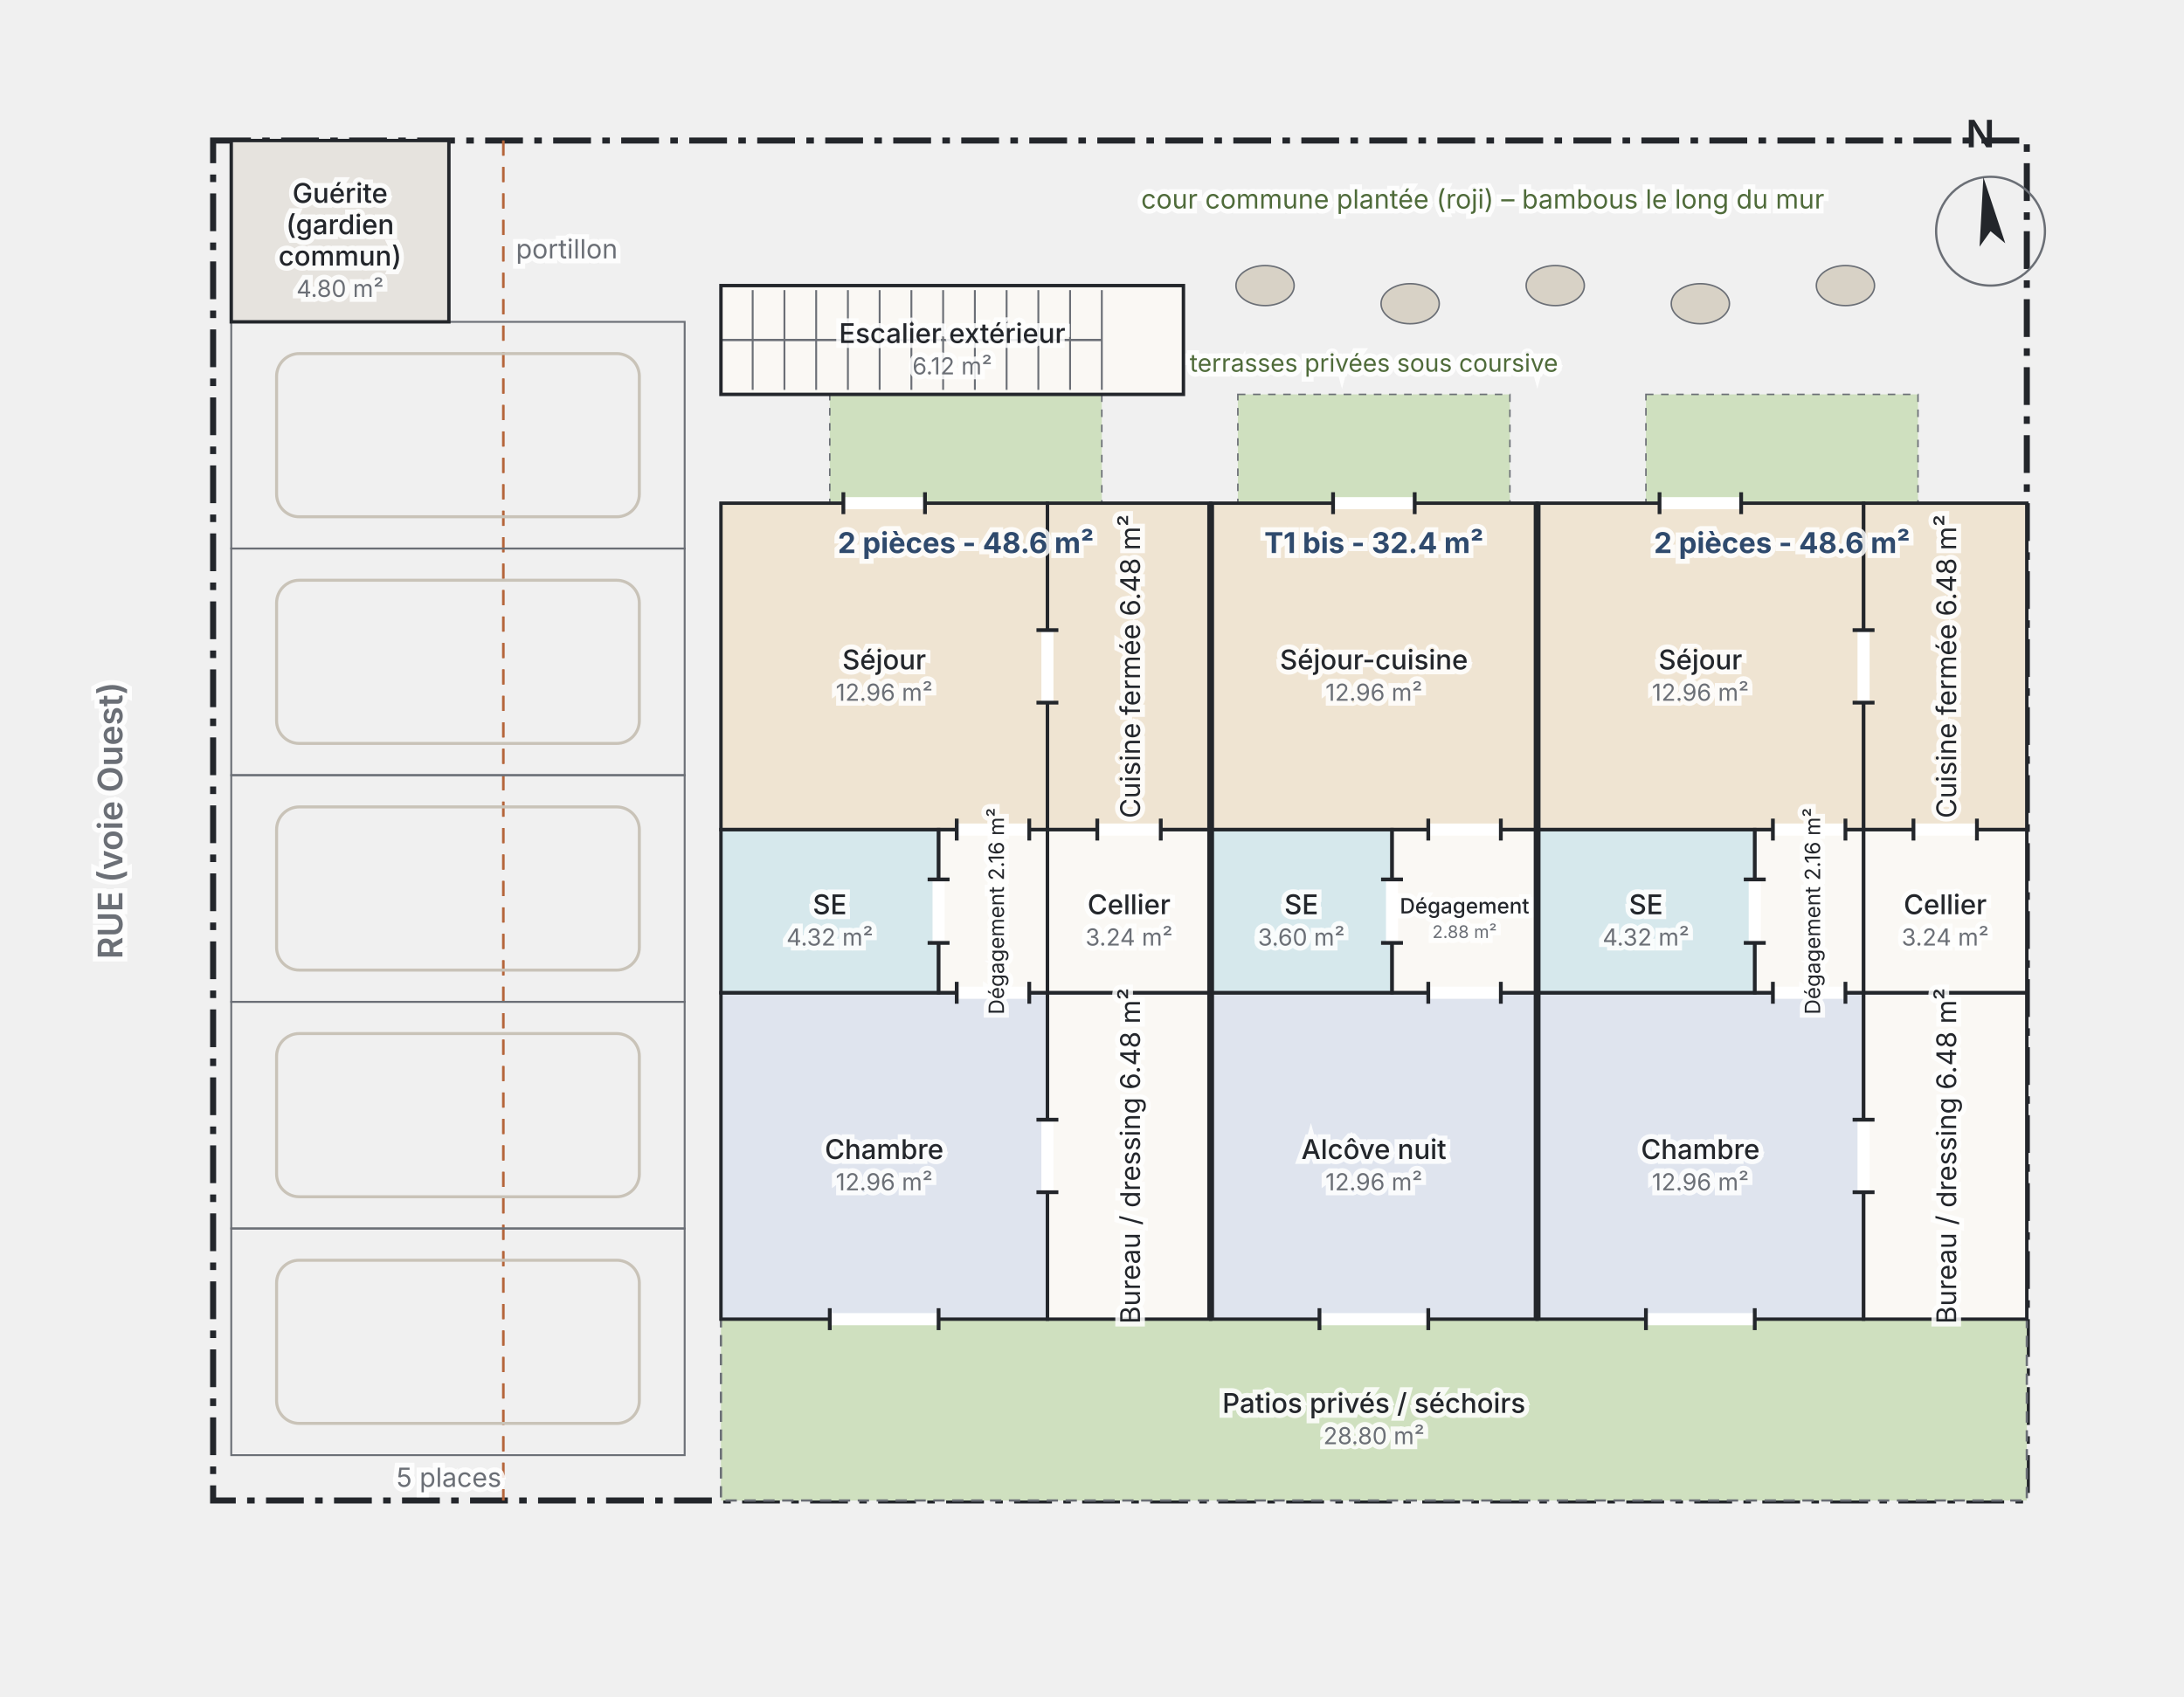
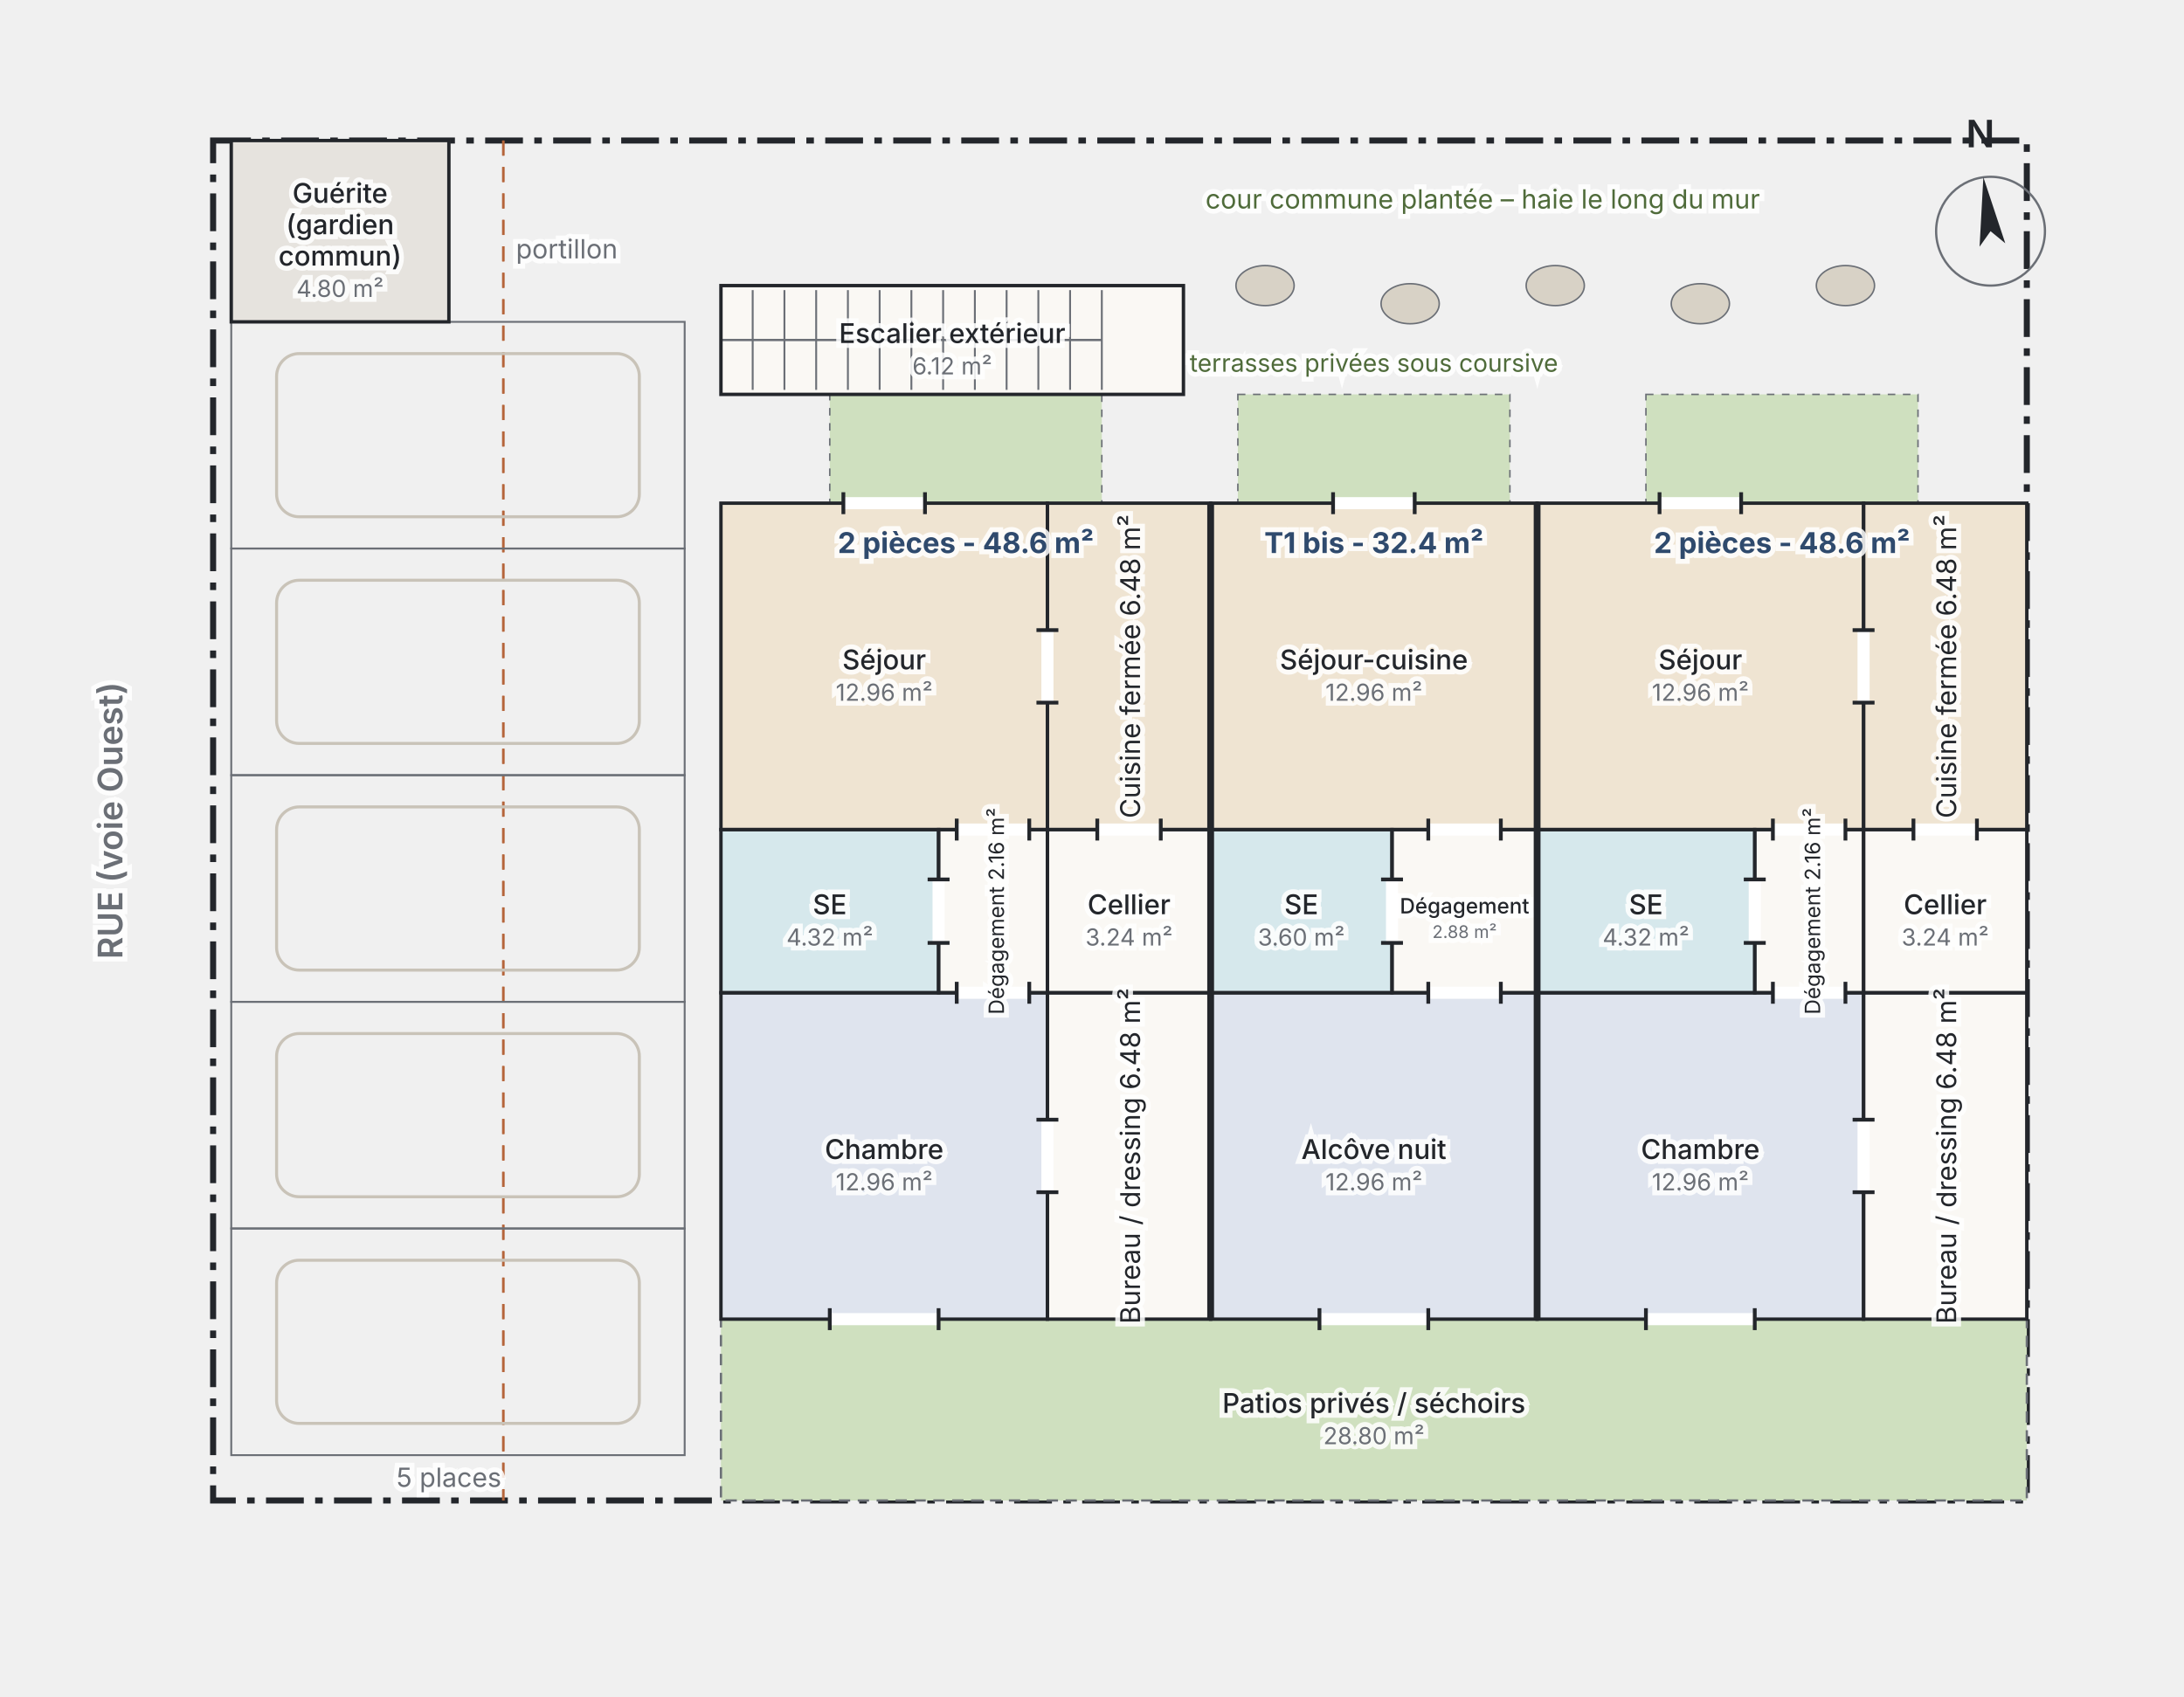
<svg xmlns="http://www.w3.org/2000/svg" viewBox="0 0 578 449" font-family="Inter, Liberation Sans, sans-serif" class="plan">
  <rect x="56.4" y="37.2" width="480.0" height="360.0" fill="none" stroke="#23262b" stroke-width="1.6" stroke-dasharray="10 3 2 3" />
  <text x="32.4" y="217.2" font-size="9" fill="#6b6f76" text-anchor="middle" font-weight="600" transform="rotate(-90 32.4 217.2)" paint-order="stroke" stroke="#ffffff" stroke-opacity="0.85" stroke-width="2.6">RUE (voie Ouest)</text>
  <line x1="133.2" y1="37.2" x2="133.2" y2="397.2" stroke="#b5653a" stroke-width="0.6" stroke-dasharray="4 3" />
  <line x1="133.2" y1="37.2" x2="133.2" y2="397.2" stroke="#b5653a" stroke-width="0.6" stroke-dasharray="4 3" />
  <rect x="61.2" y="85.2" width="120.0" height="60.0" fill="none" stroke="#6b6f76" stroke-width="0.5" />
  <rect x="73.2" y="93.6" width="96.0" height="43.2" rx="6" fill="none" stroke="#c9c3b8" stroke-width="0.8" />
  <rect x="61.2" y="145.2" width="120.0" height="60.0" fill="none" stroke="#6b6f76" stroke-width="0.5" />
  <rect x="73.2" y="153.6" width="96.0" height="43.2" rx="6" fill="none" stroke="#c9c3b8" stroke-width="0.8" />
  <rect x="61.2" y="205.2" width="120.0" height="60.0" fill="none" stroke="#6b6f76" stroke-width="0.5" />
  <rect x="73.2" y="213.6" width="96.0" height="43.2" rx="6" fill="none" stroke="#c9c3b8" stroke-width="0.8" />
  <rect x="61.2" y="265.2" width="120.0" height="60.0" fill="none" stroke="#6b6f76" stroke-width="0.5" />
  <rect x="73.2" y="273.6" width="96.0" height="43.2" rx="6" fill="none" stroke="#c9c3b8" stroke-width="0.8" />
  <rect x="61.2" y="325.2" width="120.0" height="60.0" fill="none" stroke="#6b6f76" stroke-width="0.5" />
  <rect x="73.2" y="333.6" width="96.0" height="43.2" rx="6" fill="none" stroke="#c9c3b8" stroke-width="0.8" />
  <text x="150.0" y="68.4" font-size="7" fill="#6b6f76" text-anchor="middle" font-weight="400" paint-order="stroke" stroke="#ffffff" stroke-opacity="0.85" stroke-width="2.6">portillon</text>
  <text x="118.8" y="393.6" font-size="7" fill="#6b6f76" text-anchor="middle" font-weight="400" paint-order="stroke" stroke="#ffffff" stroke-opacity="0.85" stroke-width="2.6">5 places</text>
  <ellipse cx="334.8" cy="75.6" rx="7.7" ry="5.3" fill="#d8d2c6" stroke="#6b6f76" stroke-width="0.4" />
  <ellipse cx="373.2" cy="80.4" rx="7.7" ry="5.3" fill="#d8d2c6" stroke="#6b6f76" stroke-width="0.4" />
  <ellipse cx="411.6" cy="75.6" rx="7.7" ry="5.3" fill="#d8d2c6" stroke="#6b6f76" stroke-width="0.4" />
  <ellipse cx="450.0" cy="80.4" rx="7.7" ry="5.3" fill="#d8d2c6" stroke="#6b6f76" stroke-width="0.4" />
  <ellipse cx="488.4" cy="75.6" rx="7.7" ry="5.3" fill="#d8d2c6" stroke="#6b6f76" stroke-width="0.4" />
-   <text x="392.4" y="55.2" font-size="7" fill="#4f6b3a" text-anchor="middle" font-weight="400" paint-order="stroke" stroke="#ffffff" stroke-opacity="0.85" stroke-width="2.6">cour commune plantée (roji) – bambous le long du mur</text>
+   <text x="392.4" y="55.2" font-size="7" fill="#4f6b3a" text-anchor="middle" font-weight="400" paint-order="stroke" stroke="#ffffff" stroke-opacity="0.85" stroke-width="2.6">cour commune plantée – haie le long du mur</text>
  <rect x="219.6" y="104.4" width="72.0" height="28.8" fill="#cfe0bf" stroke="#6b6f76" stroke-width="0.4" stroke-dasharray="2 2" />
  <rect x="327.6" y="104.4" width="72.0" height="28.8" fill="#cfe0bf" stroke="#6b6f76" stroke-width="0.4" stroke-dasharray="2 2" />
  <rect x="435.6" y="104.4" width="72.0" height="28.8" fill="#cfe0bf" stroke="#6b6f76" stroke-width="0.4" stroke-dasharray="2 2" />
  <text x="363.6" y="98.4" font-size="6.5" fill="#4f6b3a" text-anchor="middle" font-weight="400" paint-order="stroke" stroke="#ffffff" stroke-opacity="0.85" stroke-width="2.6">terrasses privées sous coursive</text>
  <rect x="190.8" y="133.2" width="86.4" height="86.4" fill="#efe4d2" stroke="#c9c3b8" stroke-width="0.6" />
  <rect x="277.2" y="133.2" width="43.2" height="86.4" fill="#efe4d2" stroke="#c9c3b8" stroke-width="0.6" />
  <rect x="190.8" y="219.6" width="57.6" height="43.2" fill="#d6e8ec" stroke="#c9c3b8" stroke-width="0.6" />
  <rect x="248.4" y="219.6" width="28.8" height="43.2" fill="#faf8f4" stroke="#c9c3b8" stroke-width="0.6" />
  <rect x="277.2" y="219.6" width="43.2" height="43.2" fill="#faf8f4" stroke="#c9c3b8" stroke-width="0.6" />
  <rect x="190.8" y="262.8" width="86.4" height="86.4" fill="#dfe4ee" stroke="#c9c3b8" stroke-width="0.6" />
  <rect x="277.2" y="262.8" width="43.2" height="86.4" fill="#faf8f4" stroke="#c9c3b8" stroke-width="0.6" />
  <rect x="320.4" y="133.2" width="86.4" height="86.4" fill="#efe4d2" stroke="#c9c3b8" stroke-width="0.6" />
  <rect x="320.4" y="219.6" width="48.0" height="43.2" fill="#d6e8ec" stroke="#c9c3b8" stroke-width="0.6" />
  <rect x="368.4" y="219.6" width="38.4" height="43.2" fill="#faf8f4" stroke="#c9c3b8" stroke-width="0.6" />
  <rect x="320.4" y="262.8" width="86.4" height="86.4" fill="#dfe4ee" stroke="#c9c3b8" stroke-width="0.6" />
  <rect x="406.8" y="133.2" width="86.4" height="86.4" fill="#efe4d2" stroke="#c9c3b8" stroke-width="0.6" />
  <rect x="493.2" y="133.2" width="43.2" height="86.4" fill="#efe4d2" stroke="#c9c3b8" stroke-width="0.6" />
  <rect x="406.8" y="219.6" width="57.6" height="43.2" fill="#d6e8ec" stroke="#c9c3b8" stroke-width="0.6" />
  <rect x="464.4" y="219.6" width="28.8" height="43.2" fill="#faf8f4" stroke="#c9c3b8" stroke-width="0.6" />
  <rect x="493.2" y="219.6" width="43.2" height="43.2" fill="#faf8f4" stroke="#c9c3b8" stroke-width="0.6" />
  <rect x="406.8" y="262.8" width="86.4" height="86.4" fill="#dfe4ee" stroke="#c9c3b8" stroke-width="0.6" />
  <rect x="493.2" y="262.8" width="43.2" height="86.4" fill="#faf8f4" stroke="#c9c3b8" stroke-width="0.6" />
  <rect x="190.8" y="75.6" width="122.4" height="28.8" fill="#faf8f4" stroke="#c9c3b8" stroke-width="0.6" />
  <line x1="190.8" y1="76.8" x2="190.8" y2="103.2" stroke="#6b6f76" stroke-width="0.5" />
  <line x1="199.2" y1="76.8" x2="199.2" y2="103.2" stroke="#6b6f76" stroke-width="0.5" />
  <line x1="207.6" y1="76.8" x2="207.6" y2="103.2" stroke="#6b6f76" stroke-width="0.5" />
  <line x1="216.0" y1="76.8" x2="216.0" y2="103.2" stroke="#6b6f76" stroke-width="0.5" />
  <line x1="224.4" y1="76.8" x2="224.4" y2="103.2" stroke="#6b6f76" stroke-width="0.5" />
  <line x1="232.8" y1="76.8" x2="232.8" y2="103.2" stroke="#6b6f76" stroke-width="0.5" />
  <line x1="241.2" y1="76.8" x2="241.2" y2="103.2" stroke="#6b6f76" stroke-width="0.5" />
  <line x1="249.6" y1="76.8" x2="249.6" y2="103.2" stroke="#6b6f76" stroke-width="0.5" />
  <line x1="258.0" y1="76.8" x2="258.0" y2="103.2" stroke="#6b6f76" stroke-width="0.5" />
  <line x1="266.4" y1="76.8" x2="266.4" y2="103.2" stroke="#6b6f76" stroke-width="0.5" />
  <line x1="274.8" y1="76.8" x2="274.8" y2="103.2" stroke="#6b6f76" stroke-width="0.5" />
  <line x1="283.2" y1="76.8" x2="283.2" y2="103.2" stroke="#6b6f76" stroke-width="0.5" />
  <line x1="291.6" y1="76.8" x2="291.6" y2="103.2" stroke="#6b6f76" stroke-width="0.5" />
  <line x1="190.8" y1="90.0" x2="291.6" y2="90.0" stroke="#6b6f76" stroke-width="0.6" />
  <rect x="61.2" y="37.2" width="57.6" height="48.0" fill="#e6e3de" stroke="#c9c3b8" stroke-width="0.6" />
  <rect x="190.8" y="349.2" width="345.6" height="48.0" fill="#cfe0bf" stroke="#6b6f76" stroke-width="0.6" stroke-dasharray="3 2" />
  <rect x="190.8" y="133.2" width="86.4" height="86.4" fill="none" stroke="#23262b" stroke-width="0.9" />
  <rect x="277.2" y="133.2" width="43.2" height="86.4" fill="none" stroke="#23262b" stroke-width="0.9" />
  <rect x="190.8" y="219.6" width="57.6" height="43.2" fill="none" stroke="#23262b" stroke-width="0.9" />
  <rect x="248.4" y="219.6" width="28.8" height="43.2" fill="none" stroke="#23262b" stroke-width="0.9" />
  <rect x="277.2" y="219.6" width="43.2" height="43.2" fill="none" stroke="#23262b" stroke-width="0.9" />
  <rect x="190.8" y="262.8" width="86.4" height="86.4" fill="none" stroke="#23262b" stroke-width="0.9" />
  <rect x="277.2" y="262.8" width="43.2" height="86.4" fill="none" stroke="#23262b" stroke-width="0.9" />
  <rect x="320.4" y="133.2" width="86.4" height="86.4" fill="none" stroke="#23262b" stroke-width="0.9" />
  <rect x="320.4" y="219.6" width="48.0" height="43.2" fill="none" stroke="#23262b" stroke-width="0.9" />
  <rect x="368.4" y="219.6" width="38.4" height="43.2" fill="none" stroke="#23262b" stroke-width="0.9" />
  <rect x="320.4" y="262.8" width="86.4" height="86.4" fill="none" stroke="#23262b" stroke-width="0.9" />
  <rect x="406.8" y="133.2" width="86.4" height="86.4" fill="none" stroke="#23262b" stroke-width="0.9" />
  <rect x="493.2" y="133.2" width="43.2" height="86.4" fill="none" stroke="#23262b" stroke-width="0.9" />
  <rect x="406.8" y="219.6" width="57.6" height="43.2" fill="none" stroke="#23262b" stroke-width="0.9" />
  <rect x="464.4" y="219.6" width="28.8" height="43.2" fill="none" stroke="#23262b" stroke-width="0.9" />
  <rect x="493.2" y="219.6" width="43.2" height="43.2" fill="none" stroke="#23262b" stroke-width="0.9" />
  <rect x="406.8" y="262.8" width="86.4" height="86.4" fill="none" stroke="#23262b" stroke-width="0.9" />
  <rect x="493.2" y="262.8" width="43.2" height="86.4" fill="none" stroke="#23262b" stroke-width="0.9" />
  <rect x="190.8" y="75.6" width="122.4" height="28.8" fill="none" stroke="#23262b" stroke-width="0.9" />
  <rect x="61.2" y="37.2" width="57.6" height="48.0" fill="none" stroke="#23262b" stroke-width="0.9" />
  <line x1="223.2" y1="133.2" x2="244.8" y2="133.2" stroke="#ffffff" stroke-width="3.2" />
  <line x1="223.2" y1="130.3" x2="223.2" y2="136.1" stroke="#23262b" stroke-width="1.0" />
  <line x1="244.8" y1="130.3" x2="244.8" y2="136.1" stroke="#23262b" stroke-width="1.0" />
  <line x1="219.6" y1="349.2" x2="248.4" y2="349.2" stroke="#ffffff" stroke-width="3.2" />
  <line x1="219.6" y1="346.3" x2="219.6" y2="352.1" stroke="#23262b" stroke-width="1.0" />
  <line x1="248.4" y1="346.3" x2="248.4" y2="352.1" stroke="#23262b" stroke-width="1.0" />
  <line x1="277.2" y1="166.8" x2="277.2" y2="186.0" stroke="#ffffff" stroke-width="3.2" />
  <line x1="274.3" y1="166.8" x2="280.1" y2="166.8" stroke="#23262b" stroke-width="1.0" />
  <line x1="274.3" y1="186.0" x2="280.1" y2="186.0" stroke="#23262b" stroke-width="1.0" />
  <line x1="253.2" y1="219.6" x2="272.4" y2="219.6" stroke="#ffffff" stroke-width="3.2" />
  <line x1="253.2" y1="216.7" x2="253.2" y2="222.5" stroke="#23262b" stroke-width="1.0" />
  <line x1="272.4" y1="216.7" x2="272.4" y2="222.5" stroke="#23262b" stroke-width="1.0" />
  <line x1="253.2" y1="262.8" x2="272.4" y2="262.8" stroke="#ffffff" stroke-width="3.2" />
  <line x1="253.2" y1="259.9" x2="253.2" y2="265.7" stroke="#23262b" stroke-width="1.0" />
  <line x1="272.4" y1="259.9" x2="272.4" y2="265.7" stroke="#23262b" stroke-width="1.0" />
  <line x1="248.4" y1="232.8" x2="248.4" y2="249.6" stroke="#ffffff" stroke-width="3.2" />
  <line x1="245.5" y1="232.8" x2="251.3" y2="232.8" stroke="#23262b" stroke-width="1.0" />
  <line x1="245.5" y1="249.6" x2="251.3" y2="249.6" stroke="#23262b" stroke-width="1.0" />
  <line x1="290.4" y1="219.6" x2="307.2" y2="219.6" stroke="#ffffff" stroke-width="3.2" />
  <line x1="290.4" y1="216.7" x2="290.4" y2="222.5" stroke="#23262b" stroke-width="1.0" />
  <line x1="307.2" y1="216.7" x2="307.2" y2="222.5" stroke="#23262b" stroke-width="1.0" />
  <line x1="277.2" y1="296.4" x2="277.2" y2="315.6" stroke="#ffffff" stroke-width="3.2" />
  <line x1="274.3" y1="296.4" x2="280.1" y2="296.4" stroke="#23262b" stroke-width="1.0" />
  <line x1="274.3" y1="315.6" x2="280.1" y2="315.6" stroke="#23262b" stroke-width="1.0" />
  <line x1="352.8" y1="133.2" x2="374.4" y2="133.2" stroke="#ffffff" stroke-width="3.2" />
  <line x1="352.8" y1="130.3" x2="352.8" y2="136.1" stroke="#23262b" stroke-width="1.0" />
  <line x1="374.4" y1="130.3" x2="374.4" y2="136.1" stroke="#23262b" stroke-width="1.0" />
  <line x1="349.2" y1="349.2" x2="378.0" y2="349.2" stroke="#ffffff" stroke-width="3.2" />
  <line x1="349.2" y1="346.3" x2="349.2" y2="352.1" stroke="#23262b" stroke-width="1.0" />
  <line x1="378.0" y1="346.3" x2="378.0" y2="352.1" stroke="#23262b" stroke-width="1.0" />
  <line x1="378.0" y1="219.6" x2="397.2" y2="219.6" stroke="#ffffff" stroke-width="3.2" />
  <line x1="378.0" y1="216.7" x2="378.0" y2="222.5" stroke="#23262b" stroke-width="1.0" />
  <line x1="397.2" y1="216.7" x2="397.2" y2="222.5" stroke="#23262b" stroke-width="1.0" />
  <line x1="378.0" y1="262.8" x2="397.2" y2="262.8" stroke="#ffffff" stroke-width="3.2" />
  <line x1="378.0" y1="259.9" x2="378.0" y2="265.7" stroke="#23262b" stroke-width="1.0" />
  <line x1="397.2" y1="259.9" x2="397.2" y2="265.7" stroke="#23262b" stroke-width="1.0" />
  <line x1="368.4" y1="232.8" x2="368.4" y2="249.6" stroke="#ffffff" stroke-width="3.2" />
  <line x1="365.5" y1="232.8" x2="371.3" y2="232.8" stroke="#23262b" stroke-width="1.0" />
  <line x1="365.5" y1="249.6" x2="371.3" y2="249.6" stroke="#23262b" stroke-width="1.0" />
  <line x1="439.2" y1="133.2" x2="460.8" y2="133.2" stroke="#ffffff" stroke-width="3.2" />
  <line x1="439.2" y1="130.3" x2="439.2" y2="136.1" stroke="#23262b" stroke-width="1.0" />
  <line x1="460.8" y1="130.3" x2="460.8" y2="136.1" stroke="#23262b" stroke-width="1.0" />
  <line x1="435.6" y1="349.2" x2="464.4" y2="349.2" stroke="#ffffff" stroke-width="3.2" />
  <line x1="435.6" y1="346.3" x2="435.6" y2="352.1" stroke="#23262b" stroke-width="1.0" />
  <line x1="464.4" y1="346.3" x2="464.4" y2="352.1" stroke="#23262b" stroke-width="1.0" />
  <line x1="493.2" y1="166.8" x2="493.2" y2="186.0" stroke="#ffffff" stroke-width="3.2" />
  <line x1="490.3" y1="166.8" x2="496.1" y2="166.8" stroke="#23262b" stroke-width="1.0" />
  <line x1="490.3" y1="186.0" x2="496.1" y2="186.0" stroke="#23262b" stroke-width="1.0" />
  <line x1="469.2" y1="219.6" x2="488.4" y2="219.6" stroke="#ffffff" stroke-width="3.2" />
  <line x1="469.2" y1="216.7" x2="469.2" y2="222.5" stroke="#23262b" stroke-width="1.0" />
  <line x1="488.4" y1="216.7" x2="488.4" y2="222.5" stroke="#23262b" stroke-width="1.0" />
  <line x1="469.2" y1="262.8" x2="488.4" y2="262.8" stroke="#ffffff" stroke-width="3.2" />
  <line x1="469.2" y1="259.9" x2="469.2" y2="265.7" stroke="#23262b" stroke-width="1.0" />
  <line x1="488.4" y1="259.9" x2="488.4" y2="265.7" stroke="#23262b" stroke-width="1.0" />
  <line x1="464.4" y1="232.8" x2="464.4" y2="249.6" stroke="#ffffff" stroke-width="3.2" />
  <line x1="461.5" y1="232.8" x2="467.3" y2="232.8" stroke="#23262b" stroke-width="1.0" />
  <line x1="461.5" y1="249.6" x2="467.3" y2="249.6" stroke="#23262b" stroke-width="1.0" />
  <line x1="506.4" y1="219.6" x2="523.2" y2="219.6" stroke="#ffffff" stroke-width="3.2" />
  <line x1="506.4" y1="216.7" x2="506.4" y2="222.5" stroke="#23262b" stroke-width="1.0" />
  <line x1="523.2" y1="216.7" x2="523.2" y2="222.5" stroke="#23262b" stroke-width="1.0" />
  <line x1="493.2" y1="296.4" x2="493.2" y2="315.6" stroke="#ffffff" stroke-width="3.2" />
  <line x1="490.3" y1="296.4" x2="496.1" y2="296.4" stroke="#23262b" stroke-width="1.0" />
  <line x1="490.3" y1="315.6" x2="496.1" y2="315.6" stroke="#23262b" stroke-width="1.0" />
  <text x="234.0" y="177.2" font-size="7.2" fill="#23262b" text-anchor="middle" font-weight="500" paint-order="stroke" stroke="#ffffff" stroke-opacity="0.85" stroke-width="2.6">Séjour</text>
  <text x="234.0" y="185.5" font-size="6.2" fill="#6b6f76" text-anchor="middle" font-weight="400" paint-order="stroke" stroke="#ffffff" stroke-opacity="0.85" stroke-width="2.6">12.96 m²</text>
  <text x="301.7" y="176.4" font-size="7.2" fill="#23262b" text-anchor="middle" font-weight="400" transform="rotate(-90 301.7 176.4)" paint-order="stroke" stroke="#ffffff" stroke-opacity="0.85" stroke-width="2.6">Cuisine fermée  6.48 m²</text>
  <text x="219.6" y="242.0" font-size="7.2" fill="#23262b" text-anchor="middle" font-weight="500" paint-order="stroke" stroke="#ffffff" stroke-opacity="0.85" stroke-width="2.6">SE</text>
  <text x="219.6" y="250.3" font-size="6.2" fill="#6b6f76" text-anchor="middle" font-weight="400" paint-order="stroke" stroke="#ffffff" stroke-opacity="0.85" stroke-width="2.6">4.32 m²</text>
  <text x="265.7" y="241.2" font-size="5.6" fill="#23262b" text-anchor="middle" font-weight="400" transform="rotate(-90 265.7 241.2)" paint-order="stroke" stroke="#ffffff" stroke-opacity="0.85" stroke-width="2.6">Dégagement  2.16 m²</text>
  <text x="298.8" y="242.0" font-size="7.2" fill="#23262b" text-anchor="middle" font-weight="500" paint-order="stroke" stroke="#ffffff" stroke-opacity="0.85" stroke-width="2.6">Cellier</text>
  <text x="298.8" y="250.3" font-size="6.2" fill="#6b6f76" text-anchor="middle" font-weight="400" paint-order="stroke" stroke="#ffffff" stroke-opacity="0.85" stroke-width="2.6">3.24 m²</text>
  <text x="234.0" y="306.8" font-size="7.2" fill="#23262b" text-anchor="middle" font-weight="500" paint-order="stroke" stroke="#ffffff" stroke-opacity="0.85" stroke-width="2.6">Chambre</text>
  <text x="234.0" y="315.1" font-size="6.2" fill="#6b6f76" text-anchor="middle" font-weight="400" paint-order="stroke" stroke="#ffffff" stroke-opacity="0.85" stroke-width="2.6">12.96 m²</text>
  <text x="301.7" y="306.0" font-size="7.2" fill="#23262b" text-anchor="middle" font-weight="400" transform="rotate(-90 301.7 306.0)" paint-order="stroke" stroke="#ffffff" stroke-opacity="0.85" stroke-width="2.6">Bureau / dressing  6.48 m²</text>
  <text x="363.6" y="177.2" font-size="7.2" fill="#23262b" text-anchor="middle" font-weight="500" paint-order="stroke" stroke="#ffffff" stroke-opacity="0.85" stroke-width="2.6">Séjour-cuisine</text>
  <text x="363.6" y="185.5" font-size="6.2" fill="#6b6f76" text-anchor="middle" font-weight="400" paint-order="stroke" stroke="#ffffff" stroke-opacity="0.85" stroke-width="2.6">12.96 m²</text>
  <text x="344.4" y="242.0" font-size="7.2" fill="#23262b" text-anchor="middle" font-weight="500" paint-order="stroke" stroke="#ffffff" stroke-opacity="0.85" stroke-width="2.6">SE</text>
  <text x="344.4" y="250.3" font-size="6.2" fill="#6b6f76" text-anchor="middle" font-weight="400" paint-order="stroke" stroke="#ffffff" stroke-opacity="0.85" stroke-width="2.6">3.60 m²</text>
  <text x="387.6" y="241.8" font-size="5.6" fill="#23262b" text-anchor="middle" font-weight="500" paint-order="stroke" stroke="#ffffff" stroke-opacity="0.85" stroke-width="2.6">Dégagement</text>
  <text x="387.6" y="248.3" font-size="4.6" fill="#6b6f76" text-anchor="middle" font-weight="400" paint-order="stroke" stroke="#ffffff" stroke-opacity="0.85" stroke-width="2.6">2.88 m²</text>
  <text x="363.6" y="306.8" font-size="7.2" fill="#23262b" text-anchor="middle" font-weight="500" paint-order="stroke" stroke="#ffffff" stroke-opacity="0.85" stroke-width="2.6">Alcôve nuit</text>
  <text x="363.6" y="315.1" font-size="6.2" fill="#6b6f76" text-anchor="middle" font-weight="400" paint-order="stroke" stroke="#ffffff" stroke-opacity="0.85" stroke-width="2.6">12.96 m²</text>
  <text x="450.0" y="177.2" font-size="7.2" fill="#23262b" text-anchor="middle" font-weight="500" paint-order="stroke" stroke="#ffffff" stroke-opacity="0.85" stroke-width="2.6">Séjour</text>
  <text x="450.0" y="185.5" font-size="6.2" fill="#6b6f76" text-anchor="middle" font-weight="400" paint-order="stroke" stroke="#ffffff" stroke-opacity="0.85" stroke-width="2.6">12.96 m²</text>
  <text x="517.7" y="176.4" font-size="7.2" fill="#23262b" text-anchor="middle" font-weight="400" transform="rotate(-90 517.7 176.4)" paint-order="stroke" stroke="#ffffff" stroke-opacity="0.85" stroke-width="2.6">Cuisine fermée  6.48 m²</text>
  <text x="435.6" y="242.0" font-size="7.2" fill="#23262b" text-anchor="middle" font-weight="500" paint-order="stroke" stroke="#ffffff" stroke-opacity="0.85" stroke-width="2.6">SE</text>
  <text x="435.6" y="250.3" font-size="6.2" fill="#6b6f76" text-anchor="middle" font-weight="400" paint-order="stroke" stroke="#ffffff" stroke-opacity="0.85" stroke-width="2.6">4.32 m²</text>
  <text x="481.7" y="241.2" font-size="5.6" fill="#23262b" text-anchor="middle" font-weight="400" transform="rotate(-90 481.7 241.2)" paint-order="stroke" stroke="#ffffff" stroke-opacity="0.85" stroke-width="2.6">Dégagement  2.16 m²</text>
  <text x="514.8" y="242.0" font-size="7.2" fill="#23262b" text-anchor="middle" font-weight="500" paint-order="stroke" stroke="#ffffff" stroke-opacity="0.85" stroke-width="2.6">Cellier</text>
  <text x="514.8" y="250.3" font-size="6.2" fill="#6b6f76" text-anchor="middle" font-weight="400" paint-order="stroke" stroke="#ffffff" stroke-opacity="0.85" stroke-width="2.6">3.24 m²</text>
  <text x="450.0" y="306.8" font-size="7.2" fill="#23262b" text-anchor="middle" font-weight="500" paint-order="stroke" stroke="#ffffff" stroke-opacity="0.85" stroke-width="2.6">Chambre</text>
  <text x="450.0" y="315.1" font-size="6.2" fill="#6b6f76" text-anchor="middle" font-weight="400" paint-order="stroke" stroke="#ffffff" stroke-opacity="0.85" stroke-width="2.6">12.96 m²</text>
  <text x="517.7" y="306.0" font-size="7.2" fill="#23262b" text-anchor="middle" font-weight="400" transform="rotate(-90 517.7 306.0)" paint-order="stroke" stroke="#ffffff" stroke-opacity="0.85" stroke-width="2.6">Bureau / dressing  6.48 m²</text>
  <text x="252.0" y="90.8" font-size="7.2" fill="#23262b" text-anchor="middle" font-weight="500" paint-order="stroke" stroke="#ffffff" stroke-opacity="0.85" stroke-width="2.6">Escalier extérieur</text>
  <text x="252.0" y="99.1" font-size="6.2" fill="#6b6f76" text-anchor="middle" font-weight="400" paint-order="stroke" stroke="#ffffff" stroke-opacity="0.85" stroke-width="2.6">6.12 m²</text>
  <text x="90.0" y="53.7" font-size="7.2" fill="#23262b" text-anchor="middle" font-weight="500" paint-order="stroke" stroke="#ffffff" stroke-opacity="0.85" stroke-width="2.6">Guérite</text>
  <text x="90.0" y="62.0" font-size="7.2" fill="#23262b" text-anchor="middle" font-weight="500" paint-order="stroke" stroke="#ffffff" stroke-opacity="0.85" stroke-width="2.6">(gardien</text>
  <text x="90.0" y="70.3" font-size="7.2" fill="#23262b" text-anchor="middle" font-weight="500" paint-order="stroke" stroke="#ffffff" stroke-opacity="0.85" stroke-width="2.6">commun)</text>
  <text x="90.0" y="78.6" font-size="6.2" fill="#6b6f76" text-anchor="middle" font-weight="400" paint-order="stroke" stroke="#ffffff" stroke-opacity="0.85" stroke-width="2.6">4.80 m²</text>
  <text x="363.6" y="374.0" font-size="7.2" fill="#23262b" text-anchor="middle" font-weight="500" paint-order="stroke" stroke="#ffffff" stroke-opacity="0.85" stroke-width="2.6">Patios privés / séchoirs</text>
  <text x="363.6" y="382.3" font-size="6.2" fill="#6b6f76" text-anchor="middle" font-weight="400" paint-order="stroke" stroke="#ffffff" stroke-opacity="0.85" stroke-width="2.6">28.80 m²</text>
  <text x="255.6" y="146.4" font-size="7.6" fill="#2f4a6d" text-anchor="middle" font-weight="700" paint-order="stroke" stroke="#ffffff" stroke-opacity="0.85" stroke-width="2.6">2 pièces - 48.6 m²</text>
  <text x="363.6" y="146.4" font-size="7.6" fill="#2f4a6d" text-anchor="middle" font-weight="700" paint-order="stroke" stroke="#ffffff" stroke-opacity="0.85" stroke-width="2.6">T1 bis - 32.4 m²</text>
  <text x="471.6" y="146.4" font-size="7.6" fill="#2f4a6d" text-anchor="middle" font-weight="700" paint-order="stroke" stroke="#ffffff" stroke-opacity="0.85" stroke-width="2.6">2 pièces - 48.6 m²</text>
  <line x1="320.4" y1="133.2" x2="320.4" y2="349.2" stroke="#23262b" stroke-width="1.8" />
  <line x1="406.8" y1="133.2" x2="406.8" y2="349.2" stroke="#23262b" stroke-width="1.8" />
  <circle cx="526.8" cy="61.2" r="14.4" fill="none" stroke="#6b6f76" stroke-width="0.6" />
  <polygon points="524.9,46.9 523.9,65.3 526.8,61.2 530.7,64.4" fill="#23262b" />
  <text x="524.1" y="39.0" font-size="10" text-anchor="middle" font-weight="600" fill="#23262b">N</text>
</svg>
